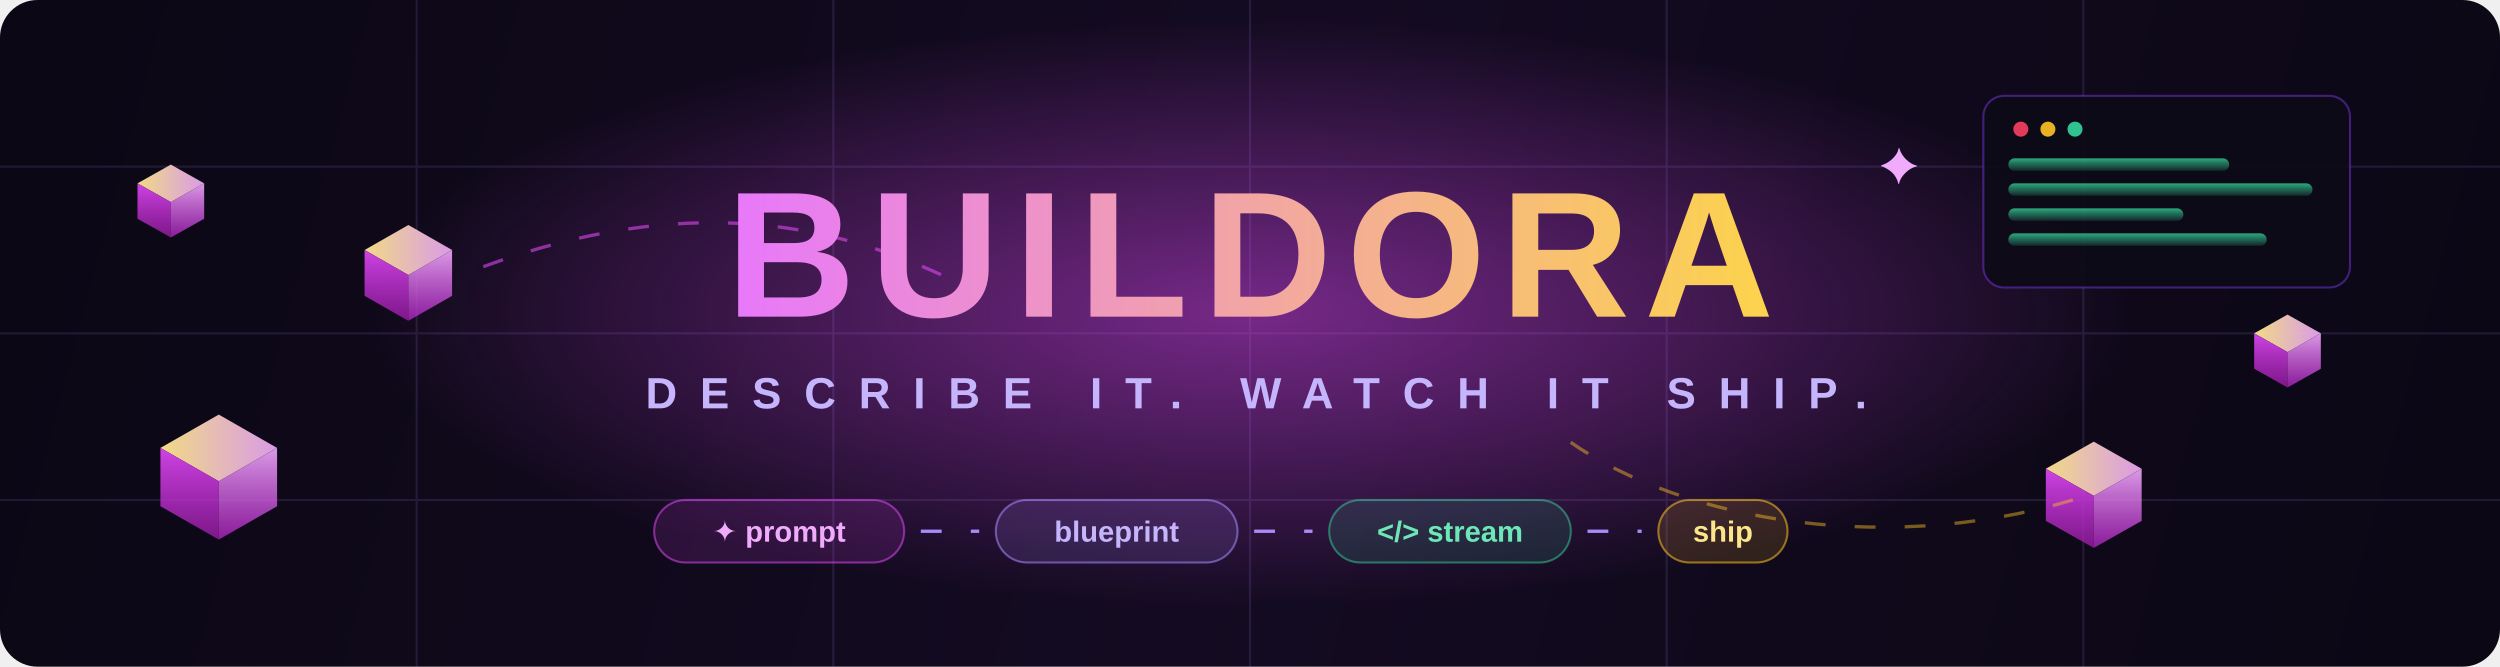
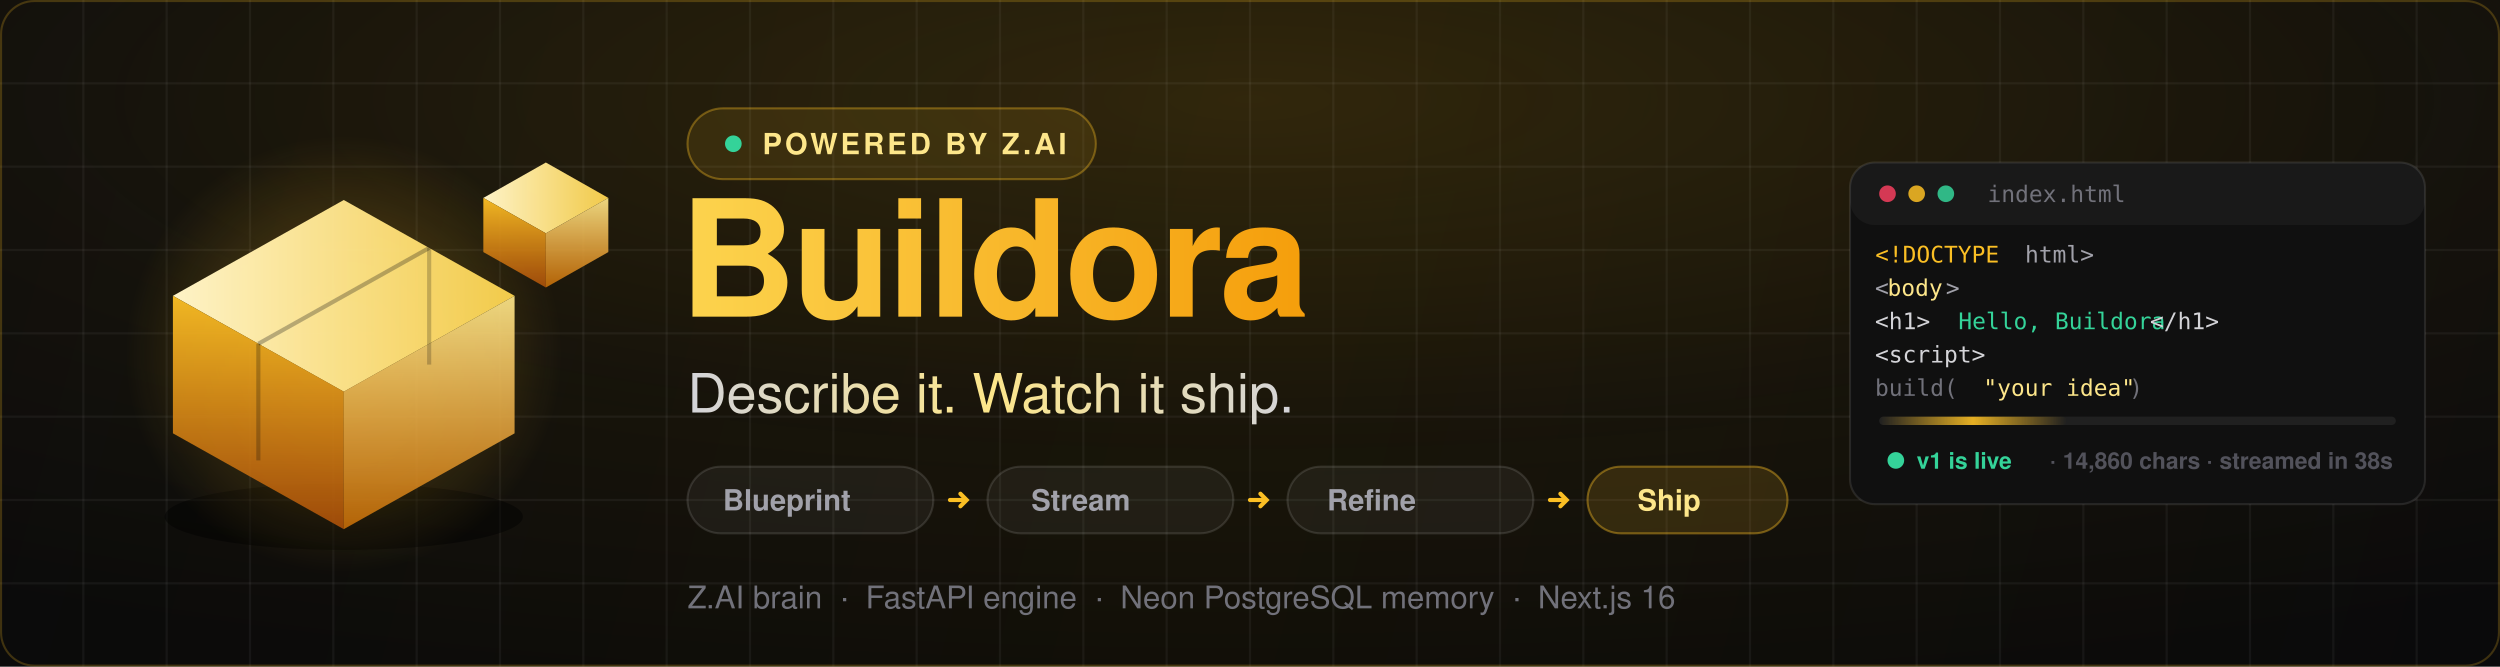
<svg xmlns="http://www.w3.org/2000/svg" width="1200" height="320" viewBox="0 0 1200 320" fill="none" role="img" aria-label="Buildora — describe it, watch it ship">
  <defs>
    <linearGradient id="bg" x1="0" y1="0" x2="1200" y2="320" gradientUnits="userSpaceOnUse">
-       <stop offset="0" stop-color="#0b0714" />
-       <stop offset="0.5" stop-color="#140b22" />
-       <stop offset="1" stop-color="#0b0714" />
+       <stop offset="0" stop-color="#0a0a0b" />
+       <stop offset="0.5" stop-color="#100e08" />
+       <stop offset="1" stop-color="#0a0a0b" />
    </linearGradient>
+     <radialGradient id="glowTop" cx="0.5" cy="0.15" r="0.9">
+       <stop offset="0" stop-color="#fbbf24" stop-opacity="0.14" />
+       <stop offset="0.55" stop-color="#fbbf24" stop-opacity="0.04" />
+       <stop offset="1" stop-color="#fbbf24" stop-opacity="0" />
+     </radialGradient>
    <linearGradient id="brand" x1="0" y1="0" x2="1" y2="0">
-       <stop offset="0" stop-color="#e879f9">
-         <animate attributeName="stop-color" values="#e879f9;#f0abfc;#fcd34d;#e879f9" dur="6s" repeatCount="indefinite" />
+       <stop offset="0" stop-color="#fcd34d">
+         <animate attributeName="stop-color" values="#fcd34d;#fffbeb;#fbbf24;#fcd34d" dur="6s" repeatCount="indefinite" />
      </stop>
-       <stop offset="1" stop-color="#fcd34d">
-         <animate attributeName="stop-color" values="#fcd34d;#e879f9;#a78bfa;#fcd34d" dur="6s" repeatCount="indefinite" />
+       <stop offset="1" stop-color="#f59e0b">
+         <animate attributeName="stop-color" values="#f59e0b;#fcd34d;#fffbeb;#f59e0b" dur="6s" repeatCount="indefinite" />
      </stop>
    </linearGradient>
-     <linearGradient id="cubeFaceL" x1="0" y1="0" x2="0" y2="1">
-       <stop offset="0" stop-color="#d946ef" stop-opacity="0.95" />
-       <stop offset="1" stop-color="#a21caf" stop-opacity="0.75" />
+     <linearGradient id="shimmer" x1="0" y1="0" x2="1" y2="0">
+       <stop offset="0" stop-color="#d4d4d8">
+         <animate attributeName="stop-color" values="#d4d4d8;#fde68a;#d4d4d8" dur="4s" repeatCount="indefinite" />
+       </stop>
+       <stop offset="0.5" stop-color="#fde68a">
+         <animate attributeName="stop-color" values="#fde68a;#fcd34d;#fde68a" dur="4s" repeatCount="indefinite" />
+       </stop>
+       <stop offset="1" stop-color="#d4d4d8">
+         <animate attributeName="stop-color" values="#d4d4d8;#fde68a;#d4d4d8" dur="4s" repeatCount="indefinite" />
+       </stop>
    </linearGradient>
-     <linearGradient id="cubeFaceR" x1="0" y1="0" x2="0" y2="1">
-       <stop offset="0" stop-color="#f0abfc" stop-opacity="0.9" />
-       <stop offset="1" stop-color="#c026d3" stop-opacity="0.7" />
+     <linearGradient id="cubeL" x1="0" y1="0" x2="0" y2="1">
+       <stop offset="0" stop-color="#fbbf24" stop-opacity="0.95" />
+       <stop offset="1" stop-color="#b45309" stop-opacity="0.85" />
    </linearGradient>
-     <linearGradient id="cubeFaceT" x1="0" y1="0" x2="1" y2="0">
-       <stop offset="0" stop-color="#fde68a" stop-opacity="0.95" />
-       <stop offset="1" stop-color="#f0abfc" stop-opacity="0.9" />
+     <linearGradient id="cubeR" x1="0" y1="0" x2="0" y2="1">
+       <stop offset="0" stop-color="#fde68a" stop-opacity="0.92" />
+       <stop offset="1" stop-color="#d97706" stop-opacity="0.8" />
    </linearGradient>
-     <radialGradient id="glow" cx="0.5" cy="0.5" r="0.5">
-       <stop offset="0" stop-color="#d946ef" stop-opacity="0.5" />
-       <stop offset="1" stop-color="#d946ef" stop-opacity="0" />
+     <linearGradient id="cubeT" x1="0" y1="0" x2="1" y2="0">
+       <stop offset="0" stop-color="#fef3c7" stop-opacity="1" />
+       <stop offset="1" stop-color="#fcd34d" stop-opacity="0.95" />
+     </linearGradient>
+     <radialGradient id="cubeGlow" cx="0.5" cy="0.5" r="0.5">
+       <stop offset="0" stop-color="#fbbf24" stop-opacity="0.35" />
+       <stop offset="1" stop-color="#fbbf24" stop-opacity="0" />
    </radialGradient>
-     <linearGradient id="code" x1="0" y1="0" x2="0" y2="1">
-       <stop offset="0" stop-color="#34d399" stop-opacity="0.85" />
-       <stop offset="1" stop-color="#34d399" stop-opacity="0.15" />
+     <linearGradient id="stream" x1="0" y1="0" x2="1" y2="0">
+       <stop offset="0" stop-color="#fbbf24" stop-opacity="0" />
+       <stop offset="0.5" stop-color="#fbbf24" stop-opacity="0.9" />
+       <stop offset="1" stop-color="#fbbf24" stop-opacity="0" />
    </linearGradient>
-     <style>
-       @keyframes floaty { 0%,100% { transform: translateY(0px); } 50% { transform: translateY(-12px); } }
-       @keyframes floaty2 { 0%,100% { transform: translateY(0px) rotate(0deg); } 50% { transform: translateY(-8px) rotate(5deg); } }
-       @keyframes pulse { 0%,100% { opacity: 0.45; } 50% { opacity: 1; } }
-       @keyframes dash { to { stroke-dashoffset: -240; } }
-       @keyframes blink { 0%,49% { opacity: 1; } 50%,100% { opacity: 0; } }
-       .c1 { animation: floaty 5s ease-in-out infinite; }
-       .c2 { animation: floaty2 6s ease-in-out 0.6s infinite; }
-       .c3 { animation: floaty 4.4s ease-in-out 1.1s infinite; }
-       .c4 { animation: floaty2 5.6s ease-in-out 0.3s infinite; }
-       .c5 { animation: floaty 6.2s ease-in-out 0.9s infinite; }
-       .glowPulse { animation: pulse 4s ease-in-out infinite; }
-       .wire { stroke-dasharray: 10 14; animation: dash 6s linear infinite; }
-       .caret { animation: blink 1.1s steps(1) infinite; }
-     </style>
+     <clipPath id="codeClip">
+       <rect x="0" y="0" width="276" height="86" rx="10" />
+     </clipPath>
  </defs>
-   <rect width="1200" height="320" rx="18" fill="url(#bg)" />
-   <g opacity="0.14" stroke="#a78bfa" stroke-width="1">
-     <path d="M0 80 H1200 M0 160 H1200 M0 240 H1200 M200 0 V320 M400 0 V320 M600 0 V320 M800 0 V320 M1000 0 V320" />
+   <rect width="1200" height="320" fill="url(#bg)" />
+   <rect width="1200" height="320" fill="url(#glowTop)" />
+   <g stroke="#ffffff" stroke-opacity="0.05">
+     <path d="M0 40H1200M0 80H1200M0 120H1200M0 160H1200M0 200H1200M0 240H1200M0 280H1200" />
+     <path d="M40 0V320M80 0V320M120 0V320M160 0V320M200 0V320M240 0V320M280 0V320M320 0V320M360 0V320M400 0V320M440 0V320M480 0V320M520 0V320M560 0V320M600 0V320M640 0V320M680 0V320M720 0V320M760 0V320M800 0V320M840 0V320M880 0V320M920 0V320M960 0V320M1000 0V320M1040 0V320M1080 0V320M1120 0V320M1160 0V320" />
  </g>
-   <ellipse class="glowPulse" cx="600" cy="150" rx="430" ry="140" fill="url(#glow)" />
-   <g transform="translate(105,215)">
-     <g class="c1">
-       <polygon points="0,-16 28,0 0,16 -28,0" fill="url(#cubeFaceT)" />
-       <polygon points="-28,0 0,16 0,44 -28,28" fill="url(#cubeFaceL)" />
-       <polygon points="28,0 0,16 0,44 28,28" fill="url(#cubeFaceR)" />
+   <rect x="0.5" y="0.5" width="1199" height="319" rx="16" stroke="#fbbf24" stroke-opacity="0.22" />
+   <g>
+     <animateTransform attributeName="transform" type="translate" values="0 0; 0 -9; 0 0" dur="4.5s" repeatCount="indefinite" additive="sum" />
+     <ellipse cx="165" cy="248" rx="86" ry="16" fill="#000000" opacity="0.45" />
+     <circle cx="165" cy="170" r="105" fill="url(#cubeGlow)" />
+     <g>
+       <path d="M165 96 L247 142 L165 188 L83 142 Z" fill="url(#cubeT)" />
+       <path d="M83 142 L165 188 L165 254 L83 208 Z" fill="url(#cubeL)" />
+       <path d="M247 142 L165 188 L165 254 L247 208 Z" fill="url(#cubeR)" />
+       <path d="M124 165 L206 119" stroke="#0a0a0b" stroke-opacity="0.28" stroke-width="2" />
+       <path d="M124 221 L124 165" stroke="#0a0a0b" stroke-opacity="0.25" stroke-width="2" />
+       <path d="M206 175 L206 119" stroke="#0a0a0b" stroke-opacity="0.22" stroke-width="2" />
+       <g>
+         <animateTransform attributeName="transform" type="translate" values="0 0; 0 -7; 0 0" dur="3.2s" repeatCount="indefinite" />
+         <path d="M262 78 L292 95 L262 112 L232 95 Z" fill="url(#cubeT)" />
+         <path d="M232 95 L262 112 L262 138 L232 121 Z" fill="url(#cubeL)" />
+         <path d="M292 95 L262 112 L262 138 L292 121 Z" fill="url(#cubeR)" />
+       </g>
    </g>
  </g>
-   <g transform="translate(196,120)">
-     <g class="c2">
-       <polygon points="0,-12 21,0 0,12 -21,0" fill="url(#cubeFaceT)" />
-       <polygon points="-21,0 0,12 0,34 -21,22" fill="url(#cubeFaceL)" />
-       <polygon points="21,0 0,12 0,34 21,22" fill="url(#cubeFaceR)" />
+   <g>
+     <rect x="330" y="52" width="196" height="34" rx="17" fill="#fbbf24" fill-opacity="0.10" stroke="#fbbf24" stroke-opacity="0.35" />
+     <circle cx="352" cy="69" r="4" fill="#34d399">
+       <animate attributeName="opacity" values="1;0.35;1" dur="2s" repeatCount="indefinite" />
+     </circle>
+     <text x="366" y="74" font-family="Segoe UI, Helvetica, Arial, sans-serif" font-size="14" font-weight="600" fill="#fde68a" letter-spacing="1.5">POWERED BY Z.AI</text>
+     <text x="326" y="152" font-family="Segoe UI, Helvetica, Arial, sans-serif" font-size="78" font-weight="800" fill="url(#brand)" letter-spacing="-2">Buildora</text>
+     <text x="330" y="198" font-family="Segoe UI, Helvetica, Arial, sans-serif" font-size="26" font-weight="500" fill="url(#shimmer)">Describe it. Watch it ship.</text>
+     <g font-family="Segoe UI, Helvetica, Arial, sans-serif" font-size="14" font-weight="600">
+       <rect x="330" y="224" width="118" height="32" rx="16" fill="#ffffff" fill-opacity="0.05" stroke="#ffffff" stroke-opacity="0.12" />
+       <text x="347" y="245" fill="#a1a1aa">Blueprint</text>
+       <path d="M456 240 l8 0 m-3 -3 l3 3 l-3 3" stroke="#fbbf24" stroke-width="2" fill="none" stroke-linecap="round" />
+       <rect x="474" y="224" width="118" height="32" rx="16" fill="#ffffff" fill-opacity="0.05" stroke="#ffffff" stroke-opacity="0.12" />
+       <text x="495" y="245" fill="#a1a1aa">Stream</text>
+       <path d="M600 240 l8 0 m-3 -3 l3 3 l-3 3" stroke="#fbbf24" stroke-width="2" fill="none" stroke-linecap="round" />
+       <rect x="618" y="224" width="118" height="32" rx="16" fill="#ffffff" fill-opacity="0.05" stroke="#ffffff" stroke-opacity="0.12" />
+       <text x="637" y="245" fill="#a1a1aa">Refine</text>
+       <path d="M744 240 l8 0 m-3 -3 l3 3 l-3 3" stroke="#fbbf24" stroke-width="2" fill="none" stroke-linecap="round" />
+       <rect x="762" y="224" width="96" height="32" rx="16" fill="#fbbf24" fill-opacity="0.14" stroke="#fbbf24" stroke-opacity="0.4" />
+       <text x="786" y="245" fill="#fde68a">Ship</text>
    </g>
+     <text x="330" y="292" font-family="Segoe UI, Helvetica, Arial, sans-serif" font-size="15" fill="#71717a">Z.AI brain  ·  FastAPI engine  ·  Neon PostgreSQL memory  ·  Next.js 16</text>
  </g>
-   <g transform="translate(82,88)">
-     <g class="c3">
-       <polygon points="0,-9 16,0 0,9 -16,0" fill="url(#cubeFaceT)" />
-       <polygon points="-16,0 0,9 0,26 -16,17" fill="url(#cubeFaceL)" />
-       <polygon points="16,0 0,9 0,26 16,17" fill="url(#cubeFaceR)" />
+   <g transform="translate(888 78)">
+     <rect width="276" height="164" rx="12" fill="#101010" stroke="#ffffff" stroke-opacity="0.10" />
+     <rect width="276" height="30" rx="12" fill="#ffffff" fill-opacity="0.04" />
+     <circle cx="18" cy="15" r="4" fill="#f43f5e" fill-opacity="0.85" />
+     <circle cx="32" cy="15" r="4" fill="#fbbf24" fill-opacity="0.85" />
+     <circle cx="46" cy="15" r="4" fill="#34d399" fill-opacity="0.85" />
+     <text x="66" y="19" font-family="SF Mono, Consolas, monospace" font-size="11" fill="#71717a">index.html</text>
+     <g clip-path="url(#codeClip)" transform="translate(12 38)" font-family="SF Mono, Consolas, monospace" font-size="11">
+       <text x="0" y="10" fill="#fbbf24">&lt;!DOCTYPE</text>
+       <text x="72" y="10" fill="#a1a1aa">html&gt;</text>
+       <text x="0" y="26" fill="#a1a1aa">&lt;</text>
+       <text x="6" y="26" fill="#fde68a">body</text>
+       <text x="34" y="26" fill="#a1a1aa">&gt;</text>
+       <text x="0" y="42" fill="#d4d4d8">  &lt;h1&gt;</text>
+       <text x="40" y="42" fill="#34d399">Hello, Buildora</text>
+       <text x="132" y="42" fill="#d4d4d8">&lt;/h1&gt;</text>
+       <text x="0" y="58" fill="#d4d4d8">  &lt;script&gt;</text>
+       <text x="0" y="74" fill="#71717a">    build(</text>
+       <text x="52" y="74" fill="#fde68a">"your idea"</text>
+       <text x="122" y="74" fill="#71717a">)</text>
    </g>
-   </g>
-   <g transform="translate(1005,225)">
-     <g class="c4">
-       <polygon points="0,-13 23,0 0,13 -23,0" fill="url(#cubeFaceT)" />
-       <polygon points="-23,0 0,13 0,38 -23,25" fill="url(#cubeFaceL)" />
-       <polygon points="23,0 0,13 0,38 23,25" fill="url(#cubeFaceR)" />
-     </g>
-   </g>
-   <g transform="translate(1098,160)">
-     <g class="c5">
-       <polygon points="0,-9 16,0 0,9 -16,0" fill="url(#cubeFaceT)" />
-       <polygon points="-16,0 0,9 0,26 -16,17" fill="url(#cubeFaceL)" />
-       <polygon points="16,0 0,9 0,26 16,17" fill="url(#cubeFaceR)" />
-     </g>
-   </g>
-   <g class="c2" opacity="0.92">
-     <rect x="952" y="46" width="176" height="92" rx="10" fill="#0d0a17" stroke="#7c3aed" stroke-opacity="0.5" />
-     <circle cx="970" cy="62" r="3.6" fill="#f43f5e" />
-     <circle cx="983" cy="62" r="3.6" fill="#fbbf24" />
-     <circle cx="996" cy="62" r="3.6" fill="#34d399" />
-     <rect x="964" y="76" width="106" height="6" rx="3" fill="url(#code)" />
-     <rect x="964" y="88" width="146" height="6" rx="3" fill="url(#code)" />
-     <rect x="964" y="100" width="84" height="6" rx="3" fill="url(#code)" />
-     <rect x="964" y="112" width="124" height="6" rx="3" fill="url(#code)" />
-   </g>
-   <path class="wire" d="M232 128 C 330 92, 400 108, 452 132" stroke="#d946ef" stroke-width="1.6" fill="none" opacity="0.6" />
-   <path class="wire" d="M995 240 C 900 268, 800 248, 748 208" stroke="#fbbf24" stroke-width="1.6" fill="none" opacity="0.45" />
-   <text x="600" y="152" text-anchor="middle" font-family="'Segoe UI', 'Helvetica Neue', Arial, sans-serif" font-size="86" font-weight="800" letter-spacing="7" fill="url(#brand)">BUILDORA</text>
-   <text x="603" y="196" text-anchor="middle" font-family="'Segoe UI', 'Helvetica Neue', Arial, sans-serif" font-size="21" font-weight="600" letter-spacing="11" fill="#c4b5fd">DESCRIBE IT. WATCH IT SHIP.</text>
-   <text x="902" y="88" class="caret" fill="#f0abfc" font-size="24">✦</text>
-   <g font-family="'Segoe UI', Arial, sans-serif" font-size="14" font-weight="600">
-     <g transform="translate(314,240)">
-       <rect width="120" height="30" rx="15" fill="rgba(217,70,239,0.14)" stroke="#d946ef" stroke-opacity="0.55" />
-       <text x="60" y="20" text-anchor="middle" fill="#f0abfc">✦ prompt</text>
-     </g>
-     <path d="M442 255 h28" stroke="#a78bfa" stroke-width="1.6" class="wire" />
-     <g transform="translate(478,240)">
-       <rect width="116" height="30" rx="15" fill="rgba(167,139,250,0.14)" stroke="#a78bfa" stroke-opacity="0.55" />
-       <text x="58" y="20" text-anchor="middle" fill="#c4b5fd">blueprint</text>
-     </g>
-     <path d="M602 255 h28" stroke="#a78bfa" stroke-width="1.6" class="wire" />
-     <g transform="translate(638,240)">
-       <rect width="116" height="30" rx="15" fill="rgba(52,211,153,0.13)" stroke="#34d399" stroke-opacity="0.5" />
-       <text x="58" y="20" text-anchor="middle" fill="#6ee7b7">&lt;/&gt; stream</text>
-     </g>
-     <path d="M762 255 h26" stroke="#a78bfa" stroke-width="1.6" class="wire" />
-     <g transform="translate(796,240)">
-       <rect width="62" height="30" rx="15" fill="rgba(251,191,36,0.14)" stroke="#fbbf24" stroke-opacity="0.55" />
-       <text x="31" y="20" text-anchor="middle" fill="#fde68a">ship</text>
+     <rect x="14" y="122" width="248" height="4" rx="2" fill="#ffffff" fill-opacity="0.07" />
+     <rect x="14" y="122" width="90" height="4" rx="2" fill="url(#stream)">
+       <animate attributeName="x" values="14;172;14" dur="2.6s" repeatCount="indefinite" />
+     </rect>
+     <g font-family="Segoe UI, Helvetica, Arial, sans-serif" font-size="11" font-weight="600">
+       <circle cx="22" cy="143" r="4" fill="#34d399">
+         <animate attributeName="opacity" values="1;0.4;1" dur="1.6s" repeatCount="indefinite" />
+       </circle>
+       <text x="32" y="147" fill="#34d399">v1 is live</text>
+       <text x="96" y="147" fill="#52525b">· 14,860 chars · streamed in 38s</text>
    </g>
  </g>
</svg>
